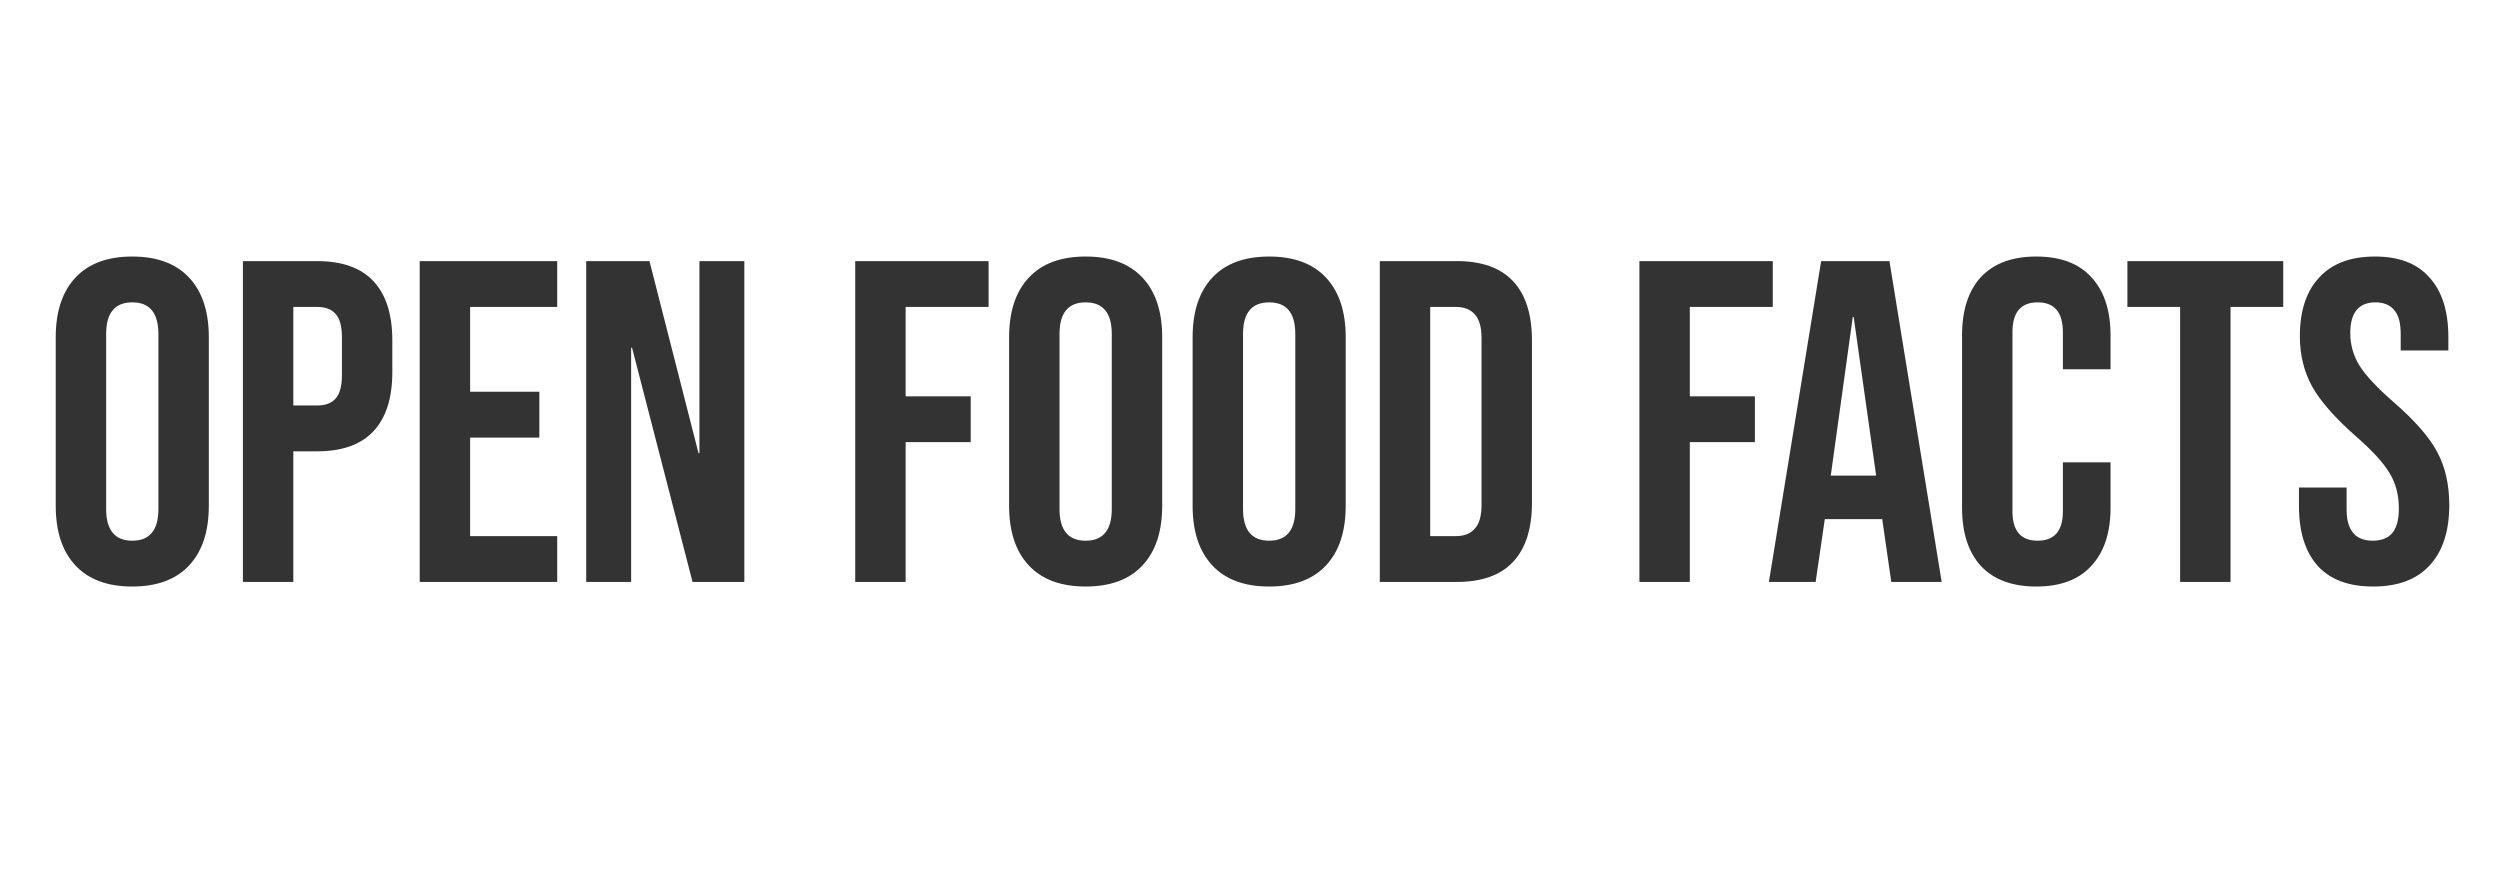
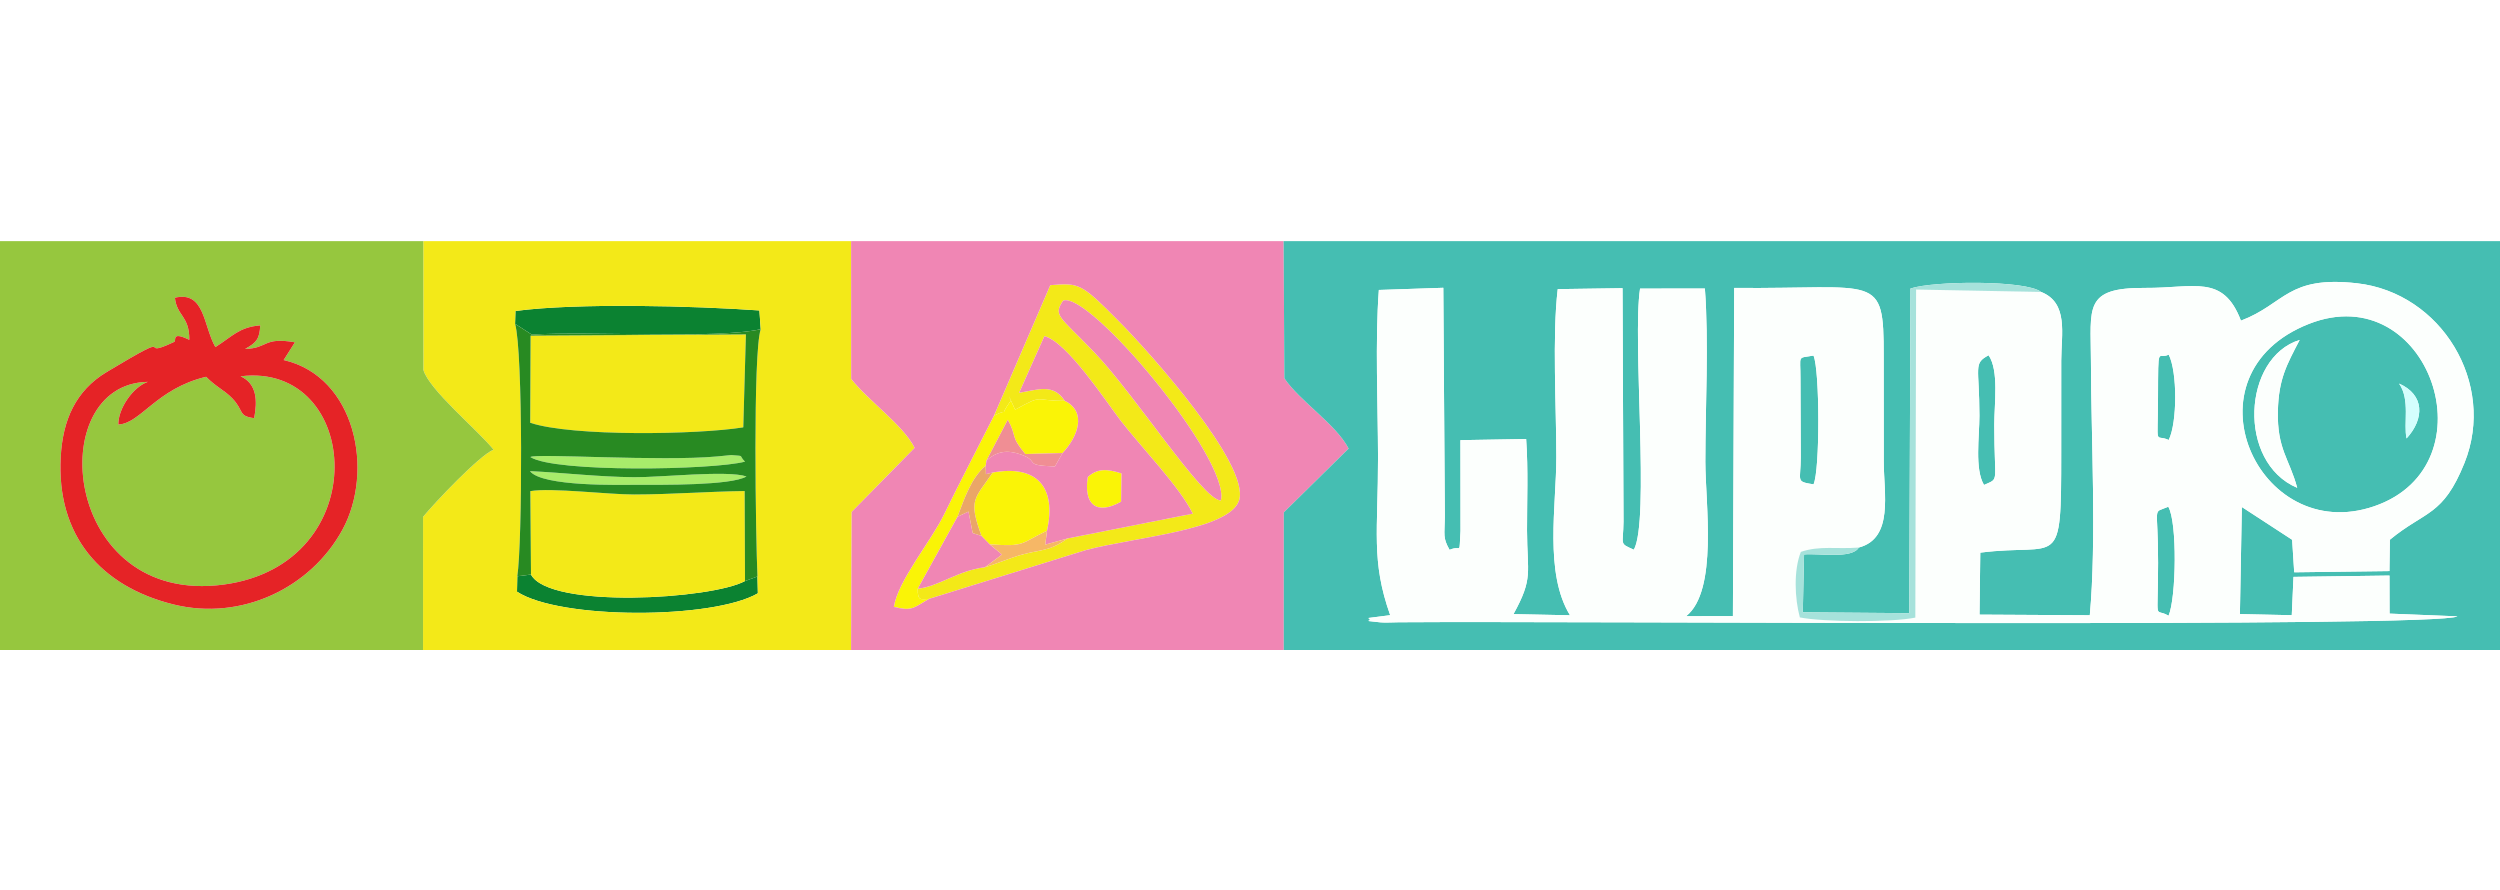
- <svg xmlns="http://www.w3.org/2000/svg" width="1800" height="640" viewBox="0 0 1800 640" fill="none">
-   <path d="M95.238 422.3C77.418 422.3 63.778 417.24 54.318 407.12C44.858 397 40.128 382.7 40.128 364.22V242.78C40.128 224.3 44.858 210 54.318 199.88C63.778 189.76 77.418 184.7 95.238 184.7C113.058 184.7 126.698 189.76 136.158 199.88C145.618 210 150.348 224.3 150.348 242.78V364.22C150.348 382.7 145.618 397 136.158 407.12C126.698 417.24 113.058 422.3 95.238 422.3ZM95.238 389.3C107.778 389.3 114.048 381.71 114.048 366.53V240.47C114.048 225.29 107.778 217.7 95.238 217.7C82.698 217.7 76.428 225.29 76.428 240.47V366.53C76.428 381.71 82.698 389.3 95.238 389.3ZM174.897 188H228.357C246.397 188 259.927 192.84 268.947 202.52C277.967 212.2 282.477 226.39 282.477 245.09V267.86C282.477 286.56 277.967 300.75 268.947 310.43C259.927 320.11 246.397 324.95 228.357 324.95H211.197V419H174.897V188ZM228.357 291.95C234.297 291.95 238.697 290.3 241.557 287C244.637 283.7 246.177 278.09 246.177 270.17V242.78C246.177 234.86 244.637 229.25 241.557 225.95C238.697 222.65 234.297 221 228.357 221H211.197V291.95H228.357ZM302.192 188H401.192V221H338.492V282.05H388.322V315.05H338.492V386H401.192V419H302.192V188ZM422.075 188H467.615L502.925 326.27H503.585V188H535.925V419H498.635L455.075 250.37H454.415V419H422.075V188ZM615.757 188H711.787V221H652.057V285.35H698.917V318.35H652.057V419H615.757V188ZM781.664 422.3C763.844 422.3 750.204 417.24 740.744 407.12C731.284 397 726.554 382.7 726.554 364.22V242.78C726.554 224.3 731.284 210 740.744 199.88C750.204 189.76 763.844 184.7 781.664 184.7C799.484 184.7 813.124 189.76 822.584 199.88C832.044 210 836.774 224.3 836.774 242.78V364.22C836.774 382.7 832.044 397 822.584 407.12C813.124 417.24 799.484 422.3 781.664 422.3ZM781.664 389.3C794.204 389.3 800.474 381.71 800.474 366.53V240.47C800.474 225.29 794.204 217.7 781.664 217.7C769.124 217.7 762.854 225.29 762.854 240.47V366.53C762.854 381.71 769.124 389.3 781.664 389.3ZM913.793 422.3C895.973 422.3 882.333 417.24 872.873 407.12C863.413 397 858.683 382.7 858.683 364.22V242.78C858.683 224.3 863.413 210 872.873 199.88C882.333 189.76 895.973 184.7 913.793 184.7C931.613 184.7 945.253 189.76 954.713 199.88C964.173 210 968.903 224.3 968.903 242.78V364.22C968.903 382.7 964.173 397 954.713 407.12C945.253 417.24 931.613 422.3 913.793 422.3ZM913.793 389.3C926.333 389.3 932.603 381.71 932.603 366.53V240.47C932.603 225.29 926.333 217.7 913.793 217.7C901.253 217.7 894.983 225.29 894.983 240.47V366.53C894.983 381.71 901.253 389.3 913.793 389.3ZM993.452 188H1048.89C1066.93 188 1080.46 192.84 1089.48 202.52C1098.5 212.2 1103.01 226.39 1103.01 245.09V361.91C1103.01 380.61 1098.5 394.8 1089.48 404.48C1080.46 414.16 1066.93 419 1048.89 419H993.452V188ZM1048.23 386C1054.17 386 1058.68 384.24 1061.76 380.72C1065.06 377.2 1066.71 371.48 1066.71 363.56V243.44C1066.71 235.52 1065.06 229.8 1061.76 226.28C1058.68 222.76 1054.17 221 1048.23 221H1029.75V386H1048.23ZM1180.37 188H1276.4V221H1216.67V285.35H1263.53V318.35H1216.67V419H1180.37V188ZM1311.22 188H1360.39L1398.01 419H1361.71L1355.11 373.13V373.79H1313.86L1307.26 419H1273.6L1311.22 188ZM1350.82 342.44L1334.65 228.26H1333.99L1318.15 342.44H1350.82ZM1466.13 422.3C1448.75 422.3 1435.44 417.35 1426.2 407.45C1417.18 397.55 1412.67 383.58 1412.67 365.54V241.46C1412.67 223.42 1417.18 209.45 1426.2 199.55C1435.44 189.65 1448.75 184.7 1466.13 184.7C1483.51 184.7 1496.71 189.65 1505.73 199.55C1514.97 209.45 1519.59 223.42 1519.59 241.46V265.88H1485.27V239.15C1485.27 224.85 1479.22 217.7 1467.12 217.7C1455.02 217.7 1448.97 224.85 1448.97 239.15V368.18C1448.97 382.26 1455.02 389.3 1467.12 389.3C1479.22 389.3 1485.27 382.26 1485.27 368.18V332.87H1519.59V365.54C1519.59 383.58 1514.97 397.55 1505.73 407.45C1496.71 417.35 1483.51 422.3 1466.13 422.3ZM1569.68 221H1531.73V188H1643.93V221H1605.98V419H1569.68V221ZM1708.7 422.3C1691.1 422.3 1677.79 417.35 1668.77 407.45C1659.75 397.33 1655.24 382.92 1655.24 364.22V351.02H1689.56V366.86C1689.56 381.82 1695.83 389.3 1708.37 389.3C1714.53 389.3 1719.15 387.54 1722.23 384.02C1725.53 380.28 1727.18 374.34 1727.18 366.2C1727.18 356.52 1724.98 348.05 1720.58 340.79C1716.18 333.31 1708.04 324.4 1696.16 314.06C1681.2 300.86 1670.75 288.98 1664.81 278.42C1658.87 267.64 1655.9 255.54 1655.9 242.12C1655.9 223.86 1660.52 209.78 1669.76 199.88C1679 189.76 1692.42 184.7 1710.02 184.7C1727.4 184.7 1740.49 189.76 1749.29 199.88C1758.31 209.78 1762.82 224.08 1762.82 242.78V252.35H1728.5V240.47C1728.5 232.55 1726.96 226.83 1723.88 223.31C1720.8 219.57 1716.29 217.7 1710.35 217.7C1698.25 217.7 1692.2 225.07 1692.2 239.81C1692.2 248.17 1694.4 255.98 1698.8 263.24C1703.42 270.5 1711.67 279.3 1723.55 289.64C1738.73 302.84 1749.18 314.83 1754.9 325.61C1760.62 336.39 1763.48 349.04 1763.48 363.56C1763.48 382.48 1758.75 397 1749.29 407.12C1740.05 417.24 1726.52 422.3 1708.7 422.3Z" fill="#333333" />
+ <svg xmlns="http://www.w3.org/2000/svg" xml:space="preserve" width="635mm" height="226mm" version="1.1" style="shape-rendering:geometricPrecision; text-rendering:geometricPrecision; image-rendering:optimizeQuality; fill-rule:evenodd; clip-rule:evenodd" viewBox="0 0 63500 22600">
+   <defs>
+     <style type="text/css">
+    
+     .fil2 {fill:#0B8231}
+     .fil9 {fill:#288A22}
+     .fil6 {fill:#45BEB2}
+     .fil4 {fill:#96C73E}
+     .fil10 {fill:#A6E2DB}
+     .fil0 {fill:#A8EC6B}
+     .fil14 {fill:#D4FEFD}
+     .fil8 {fill:#E52326}
+     .fil13 {fill:#EAA668}
+     .fil5 {fill:#F086B4}
+     .fil11 {fill:#F08E94}
+     .fil3 {fill:#F3E918}
+     .fil12 {fill:#F6B766}
+     .fil1 {fill:#FAF406}
+     .fil7 {fill:#FCFFFD}
+    
+   </style>
+   </defs>
+   <g id="Capa_x0020_1">
+     <g id="_1858118586784">
+       <g>
+         <path class="fil0" d="M13471.07 11608.89c616.36,401.2 4651.64,331.04 5451.68,116.7 -183.96,-180.5 20.02,-132.58 -348.58,-166.83 -4.28,-0.41 -326.06,32.32 -358.24,35.22 -1448.58,131.75 -4612.28,-83 -4744.86,14.91z" />
+         <path class="fil0" d="M13460.71 11966.86c312.67,400.5 2292.54,347.89 2762.37,347.06 553.94,-1.11 2349.16,22.65 2737.23,-211.85 -478.95,-162.83 -2191.03,25.82 -2854.21,19.19 -922.26,-9.25 -1746.88,-111.17 -2645.39,-154.4z" />
+       </g>
+       <g>
+         <path class="fil1" d="M25247.11 10558.06c-417.22,829.45 -866.47,1681.83 -1266.97,2507.29 -326.9,673.95 -1178.86,1691.91 -1275.81,2350.4 467.34,112.97 490.13,29 891.74,-203.85 -194.32,11.19 -293.06,63.67 -285.74,-258.39l1010.65 -1828.23c169.18,-451.32 348.57,-992.83 715.93,-1295.97l19.2 -131.61 541.09 -1035.93c241.69,426.75 50.41,405.2 446.77,870.2l944.5 -24.86c385.31,-405.06 630.72,-1044.35 55.79,-1327.05 -788.44,10.22 -516.23,-187.13 -1259.79,226.36l-159.09 -345.54 55.79 105.79c-361.97,505.18 23.89,156.75 -434.06,391.39z" />
+         <path class="fil1" d="M25215.9 12001.66c-473.29,688.18 -621.2,687.35 -285.47,1611.13l207.71 213.1c910.66,65.46 766.34,-16.99 1457.28,-346.92 242.1,-1108.15 -256.6,-1679.22 -1379.52,-1477.31z" />
+         <path class="fil1" d="M27629.83 12116.01c-107.59,681.27 202.87,989.94 846.58,626.03l10.63 -716.76c-367.91,-118.22 -608.63,-132.03 -857.21,90.73z" />
+       </g>
+       <g>
+         <path class="fil2" d="M13083 8225.47l426.19 273.72c1429.65,-93.35 4678.29,118.77 5812.82,-137.55l-33.7 -476.04c-1632.95,-116.7 -4638.79,-196.11 -6196.06,13.67l-9.25 326.2z" />
+         <path class="fil2" d="M18922.88 14758.92c-846.71,461.69 -4969,712.34 -5435.65,-165.72l-347.89 44.19 -7.32 391.39c1088.96,714.27 4977.71,704.19 6117.34,41.43l-9.66 -427.99 -316.82 116.7z" />
+       </g>
+       <g>
+         <path class="fil3" d="M19322.01 8361.64c-201.22,612.5 -125.95,5335.12 -82.31,6280.58l9.66 427.99c-1139.63,662.76 -5028.38,672.84 -6117.34,-41.43l7.32 -391.39c129.82,-835.95 146.39,-5728.03 -56.34,-6411.92l9.25 -326.2c1557.27,-209.78 4563.11,-130.37 6196.06,-13.67l33.7 476.04zm-8576.57 8148.17l10871.86 0 15.47 -3506.06 1599.39 -1628.25c-295.68,-586.12 -1162.42,-1181.21 -1612.09,-1751.58l-2.07 -3499.43 -10866.49 0 2.35 3269.62c141.14,504.64 1367.51,1515.56 1782.66,2027.38 -354.1,138.1 -1503.13,1355.08 -1790.67,1705.73l-0.41 3382.59z" />
+         <path class="fil3" d="M13487.23 14593.2c466.65,878.06 4588.94,627.41 5435.65,165.72l-9.25 -2286.32c-936.21,11.74 -1855.71,86.04 -2807.53,87.83 -659.31,1.11 -2104.85,-177.05 -2635.17,-86.03l16.3 2118.8z" />
+         <path class="fil3" d="M13467.89 10738.84c1063.96,355.2 4268.26,302.17 5411.35,115.87l66.57 -2360.63 -5468.53 31.63 -9.39 2213.13z" />
+         <path class="fil3" d="M31010.76 12711.8c-463.06,-1.94 -2175.7,-2684.2 -3222.25,-3770.95 -895.75,-929.99 -1035.79,-920.33 -788.03,-1302.05 640.12,-281.73 4250.58,4014.84 4010.28,5073zm-5763.65 -2153.74c457.95,-234.64 72.09,113.79 434.06,-391.39l-55.79 -105.79 159.09 345.54c743.56,-413.49 471.35,-216.14 1259.79,-226.36 -292.09,-446.63 -680.03,-281.18 -1158.42,-203.01l640.81 -1436.98c571.89,132.86 1583.09,1685.29 1951.14,2161.34 510.57,660.28 1477.85,1654.49 1819.11,2345.43l-3180 629.62c-370.81,262.95 -525.48,272.2 -957.2,361.42 -399.26,82.58 -722.7,241.96 -1144.06,370.95 -669.39,75.68 -1183.83,494 -1705.31,544.68 -7.32,322.06 91.42,269.58 285.74,258.39l3990.53 -1241.69c1267.8,-332.56 3647.48,-505.88 3886.54,-1260.48 286.15,-903.35 -2276.1,-3765.01 -3035.4,-4532.04 -975.99,-985.79 -1022.12,-997.53 -1760.56,-934.42l-1430.07 3314.79z" />
+       </g>
+       <g>
+         <path class="fil4" d="M4809.01 8632.05c2.49,-616.08 -316.81,-599.65 -366.53,-1069.76 763.45,-179.53 718.7,713.59 1028.19,1253.72 429.92,-270.69 601.03,-506.02 1138.67,-551.18 -16.57,323.99 -77.61,432.82 -383.51,597.72 587.22,-12.85 452.98,-309.22 1265.31,-168.21l-285.74 450.63c1834.86,423.98 2300.41,2826.03 1493.88,4307.76 -805.15,1479.65 -2565.84,2327.47 -4291.18,1900.18 -1864.69,-461.68 -2974.78,-1759.04 -2865.54,-3745.81 51.24,-934 374.68,-1681.01 1168.09,-2158.16 1955.98,-1176.1 672.99,-270.27 1710.84,-763.44 72.51,-34.53 -85.35,-282.01 387.52,-53.45zm-4852.03 7877.76l10788.46 0 0.41 -3382.59c287.54,-350.65 1436.57,-1567.63 1790.67,-1705.73 -415.15,-511.82 -1641.52,-1522.74 -1782.66,-2027.38l-2.35 -3269.62 -10794.53 0 0 10385.32z" />
+         <path class="fil4" d="M6455.5 10621.31c-417.22,-53.72 -247.63,-183.54 -555.88,-503.94 -200.25,-208.13 -406.58,-285.61 -664.69,-546.9 -1265.32,301.07 -1665.82,1190.19 -2229.15,1212.14 -5.52,-407.54 373.3,-953.33 747.42,-1083.29 -2671.63,46.13 -2183.98,5699.99 1927.39,5149.09 3870.1,-518.72 3498.47,-5665.32 430.47,-5290.64 416.11,188.78 429.23,621.74 344.44,1063.54z" />
+       </g>
+       <g>
+         <path class="fil5" d="M23596.07 15211.9c-401.61,232.85 -424.4,316.82 -891.74,203.85 96.95,-658.49 948.91,-1676.45 1275.81,-2350.4 400.5,-825.46 849.75,-1677.84 1266.97,-2507.29l1430.07 -3314.79c738.44,-63.11 784.57,-51.37 1760.56,934.42 759.3,767.03 3321.55,3628.69 3035.4,4532.04 -239.06,754.6 -2618.74,927.92 -3886.54,1260.48l-3990.53 1241.69zm-1978.77 1297.91l10990.78 0 1.24 -3495.7 1645.8 -1620.24c-319.99,-619.96 -1243.22,-1205.24 -1632.4,-1785.97l-18.78 -3483.41 -10985.94 0 2.07 3499.43c449.67,570.37 1316.41,1165.46 1612.09,1751.58l-1599.39 1628.25 -15.47 3506.06z" />
+         <path class="fil5" d="M27629.83 12116.01c248.58,-222.76 489.3,-208.95 857.21,-90.73l-10.63 716.76c-643.71,363.91 -954.17,55.24 -846.58,-626.03zm-585.57 -1935.95c574.93,282.7 329.52,921.99 -55.79,1327.05l-193.49 340.98c-838.15,-28.86 -363.63,-124.02 -859.01,-302.03 -358.1,-128.72 -615.12,-82.31 -879.86,151.64l-19.2 131.61 4.84 213.92 174.15 -41.57c1122.92,-201.91 1621.62,369.16 1379.52,1477.31l-47.09 354.51 568.57 -157.02 3180 -629.62c-341.26,-690.94 -1308.54,-1685.15 -1819.11,-2345.43 -368.05,-476.05 -1379.25,-2028.48 -1951.14,-2161.34l-640.81 1436.98c478.39,-78.17 866.33,-243.62 1158.42,203.01z" />
+         <path class="fil5" d="M27000.48 7638.8c-247.76,381.72 -107.72,372.06 788.03,1302.05 1046.55,1086.75 2759.19,3769.01 3222.25,3770.95 240.3,-1058.16 -3370.16,-5354.73 -4010.28,-5073z" />
+         <path class="fil5" d="M23310.33 14953.51c521.48,-50.68 1035.92,-469 1705.31,-544.68l436.69 -323.31 -314.19 -259.63 -207.71 -213.1 -223.86 -72.92 -107.04 -547.03 -278.55 132.44 -1010.65 1828.23z" />
+       </g>
+       <g>
+         <path class="fil6" d="M47213.74 13907.09c-174.7,299.28 -1033.16,139.76 -1390.43,176.64l-31.77 1468.46 2703.54 22.38 30.66 -8245.95c570.09,-194.45 2932.09,-218.76 3317.68,86.87 702.13,276.62 513.75,1070.45 512.09,1742.88 -1.93,777.94 -0.41,1555.88 -0.41,2333.83 0,3069.09 -27.34,2287.84 -2055.69,2544.85l-19.61 1574.53 2800.9 16.16c174.15,-1897.7 33.42,-4520.44 28.86,-6469.37 -3.03,-1348.04 -192.1,-1855.44 1378.01,-1845.36 1245.98,8.15 1980.84,-357.55 2432.16,831.81 1119.48,-424.26 1176.79,-1150 2949.5,-949.33 2142.56,242.51 3538.79,2545.26 2729.22,4561.18 -547.3,1362.95 -989.65,1206.2 -1895.62,1952.24l-11.19 796.45 -2419.04 30.94 -52.48 -826.28 -1277.05 -832.08 -49.58 2719.97 1317.38 28.17 43.78 -973.08 2437.82 -33.7 2.35 966.59 1724.65 69.19c-436.27,290.85 -22287.73,116.15 -26890.2,150.54 -122.78,0.82 -363.49,14.08 -471.63,1.79 -560.98,-63.53 -145.01,-0.27 -303.14,-110.07l556.15 -71.54c-491.93,-1388.91 -305.21,-2148.21 -308.8,-4016.91 -2.49,-1332.57 -76.79,-2942.18 20.85,-4243.67l1637.37 -55.38 39.08 5817.1c-5.66,465.83 -57.45,525.9 120.01,839.26 314.19,-140.31 235.2,172.22 278.15,-477.7l-2.07 -2308.42 1668.99 -29c55.24,788.16 20.58,1563.76 22.23,2324.85 2.21,1084.4 166.28,1197.5 -344.29,2122.67l1435.73 29.41c-658.48,-1072.38 -346.91,-2781.01 -346.91,-4019.12 0,-1250.67 -106.76,-3086.08 35.35,-4264.8l1645.93 -24.31 24.72 5926.76c-6.63,616.08 -119.04,544.41 262.81,716.35 407.83,-735.82 -41.43,-5327.11 157.58,-6632.61l1646.76 -2.07c101.65,1344.17 11.6,3041.2 11.6,4397.38 0,1052.77 326.2,3277.5 -487.65,3925.63l1187.7 -1.8 32.6 -8336.13c3646.37,33.56 3801.32,-407.96 3797.18,1728.38 -1.66,894.5 1.93,1789.42 1.8,2683.92 0,805.98 257.01,1946.31 -633.63,2181.5zm-14605.66 2602.72l30891.92 0 0 -10385.32 -30896.06 0 18.78 3483.41c389.18,580.73 1312.41,1166.01 1632.4,1785.97l-1645.8 1620.24 -1.24 3495.7z" />
+         <path class="fil6" d="M60936.64 9742.83c647.16,284.49 650.61,888.56 189.89,1393.75 -82.44,-378.55 97.92,-979.99 -189.89,-1393.75zm-2587.39 2647.6c-1529.92,-642.33 -1391.26,-3309.13 62.56,-3756.17 -332,638.32 -534.18,992.14 -553.52,1806.82 -22.79,967.7 290.71,1208.83 490.96,1949.35zm296.93 -4163.3c-3252.23,1280.23 -1302.19,5649.99 1658.49,4632.03 3039.82,-1045.18 1390.03,-5832.02 -1658.49,-4632.03z" />
+         <path class="fil6" d="M46063.33 12302.87c165.87,-345.95 160.62,-2910 -0.55,-3271.42 -423.43,74.3 -328.14,-28.73 -331.31,585.42l8.01 1997.55c-1.25,621.33 -139.9,613.04 323.85,688.45z" />
+         <path class="fil6" d="M50393.46 12318.06c403.68,-185.06 260.88,-1.1 261.43,-1526.05 0.28,-547.17 121.81,-1378.43 -144.31,-1768.43 -397.61,212.13 -233.54,284.35 -233.26,1535.03 0.13,537.64 -124.02,1353.29 116.14,1759.45z" />
+         <path class="fil6" d="M55074.38 12870.62c-419.42,185.89 -257.15,-102.2 -258.81,1422.06 -1.79,1615.41 -108,1117.68 265.3,1348.18 196.25,-449.53 225.11,-2381.06 -6.49,-2770.24z" />
+         <path class="fil6" d="M55084.87 11175.8c219.45,-436 222.21,-1734.04 -0.13,-2168.66 -279.39,143.22 -265.58,-316.67 -271.1,1084.68 -5.25,1330.22 -89.08,913.7 271.23,1083.98z" />
+       </g>
+       <g>
+         <path class="fil7" d="M55074.38 12870.62c231.6,389.18 202.74,2320.71 6.49,2770.24 -373.3,-230.5 -267.09,267.23 -265.3,-1348.18 1.66,-1524.26 -160.61,-1236.17 258.81,-1422.06zm-4680.92 -552.56c-240.16,-406.16 -116.01,-1221.81 -116.14,-1759.45 -0.28,-1250.68 -164.35,-1322.9 233.26,-1535.03 266.12,390 144.59,1221.26 144.31,1768.43 -0.55,1524.95 142.25,1340.99 -261.43,1526.05zm-4330.13 -15.19c-463.75,-75.41 -325.1,-67.12 -323.85,-688.45l-8.01 -1997.55c3.17,-614.15 -92.12,-511.12 331.31,-585.42 161.17,361.42 166.42,2925.47 0.55,3271.42zm9021.54 -1127.07c-360.31,-170.28 -276.48,246.24 -271.23,-1083.98 5.52,-1401.35 -8.29,-941.46 271.1,-1084.68 222.34,434.62 219.58,1732.66 0.13,2168.66zm3561.31 -2948.67c3048.52,-1199.99 4698.31,3586.85 1658.49,4632.03 -2960.68,1017.96 -4910.72,-3351.8 -1658.49,-4632.03zm-6802.76 -811.64l-3174.47 -61.04 -19.2 8332.67c-610.42,126.37 -2343.63,113.25 -2933.61,-4.42 -130.65,-479.36 -161.03,-1197.64 25.41,-1664.99 479.64,-165.44 922.12,-63.8 1472.19,-110.62 890.64,-235.19 633.63,-1375.52 633.63,-2181.5 0.13,-894.5 -3.46,-1789.42 -1.8,-2683.92 4.14,-2136.34 -150.81,-1694.82 -3797.18,-1728.38l-32.6 8336.13 -1187.7 1.8c813.85,-648.13 487.65,-2872.86 487.65,-3925.63 0,-1356.18 90.05,-3053.21 -11.6,-4397.38l-1646.76 2.07c-199.01,1305.5 250.25,5896.79 -157.58,6632.61 -381.85,-171.94 -269.44,-100.27 -262.81,-716.35l-24.72 -5926.76 -1645.93 24.31c-142.11,1178.72 -35.35,3014.13 -35.35,4264.8 0,1238.11 -311.57,2946.74 346.91,4019.12l-1435.73 -29.41c510.57,-925.17 346.5,-1038.27 344.29,-2122.67 -1.65,-761.09 33.01,-1536.69 -22.23,-2324.85l-1668.99 29 2.07 2308.42c-42.95,649.92 36.04,337.39 -278.15,477.7 -177.46,-313.36 -125.67,-373.43 -120.01,-839.26l-39.08 -5817.1 -1637.37 55.38c-97.64,1301.49 -23.34,2911.1 -20.85,4243.67 3.59,1868.7 -183.13,2628 308.8,4016.91l-556.15 71.54c158.13,109.8 -257.84,46.54 303.14,110.07 108.14,12.29 348.85,-0.97 471.63,-1.79 4602.47,-34.39 26453.93,140.31 26890.2,-150.54l-1724.65 -69.19 -2.35 -966.59 -2437.82 33.7 -43.78 973.08 -1317.38 -28.17 49.58 -2719.97 1277.05 832.08 52.48 826.28 2419.04 -30.94 11.19 -796.45c905.97,-746.04 1348.32,-589.29 1895.62,-1952.24 809.57,-2015.92 -586.66,-4318.67 -2729.22,-4561.18 -1772.71,-200.67 -1830.02,525.07 -2949.5,949.33 -451.32,-1189.36 -1186.18,-823.66 -2432.16,-831.81 -1570.11,-10.08 -1381.04,497.32 -1378.01,1845.36 4.56,1948.93 145.29,4571.67 -28.86,6469.37l-2800.9 -16.16 19.61 -1574.53c2028.35,-257.01 2055.69,524.24 2055.69,-2544.85 0,-777.95 -1.52,-1555.89 0.41,-2333.83 1.66,-672.43 190.04,-1466.26 -512.09,-1742.88z" />
+         <path class="fil7" d="M58349.25 12390.43c-200.25,-740.52 -513.75,-981.65 -490.96,-1949.35 19.34,-814.68 221.52,-1168.5 553.52,-1806.82 -1453.82,447.04 -1592.48,3113.84 -62.56,3756.17z" />
+       </g>
+       <path class="fil8" d="M6455.5 10621.31c84.79,-441.8 71.67,-874.76 -344.44,-1063.54 3068,-374.68 3439.63,4771.92 -430.47,5290.64 -4111.37,550.9 -4599.02,-5102.96 -1927.39,-5149.09 -374.12,129.96 -752.94,675.75 -747.42,1083.29 563.33,-21.95 963.83,-911.07 2229.15,-1212.14 258.11,261.29 464.44,338.77 664.69,546.9 308.25,320.4 138.66,450.22 555.88,503.94zm-1646.49 -1989.26c-472.87,-228.56 -315.01,18.92 -387.52,53.45 -1037.85,493.17 245.14,-412.66 -1710.84,763.44 -793.41,477.15 -1116.85,1224.16 -1168.09,2158.16 -109.24,1986.77 1000.85,3284.13 2865.54,3745.81 1725.34,427.29 3486.03,-420.53 4291.18,-1900.18 806.53,-1481.73 340.98,-3883.78 -1493.88,-4307.76l285.74 -450.63c-812.33,-141.01 -678.09,155.36 -1265.31,168.21 305.9,-164.9 366.94,-273.73 383.51,-597.72 -537.64,45.16 -708.75,280.49 -1138.67,551.18 -309.49,-540.13 -264.74,-1433.25 -1028.19,-1253.72 49.72,470.11 369.02,453.68 366.53,1069.76z" />
+       <path class="fil9" d="M13460.71 11966.86c898.51,43.23 1723.13,145.15 2645.39,154.4 663.18,6.63 2375.26,-182.02 2854.21,-19.19 -388.07,234.5 -2183.29,210.74 -2737.23,211.85 -469.83,0.83 -2449.7,53.44 -2762.37,-347.06zm10.36 -357.97c132.58,-97.91 3296.28,116.84 4744.86,-14.91 32.18,-2.9 353.96,-35.63 358.24,-35.22 368.6,34.25 164.62,-13.67 348.58,166.83 -800.04,214.34 -4835.32,284.5 -5451.68,-116.7zm6.21 -3083.18l5468.53 -31.63 -66.57 2360.63c-1143.09,186.3 -4347.39,239.33 -5411.35,-115.87l9.39 -2213.13zm-337.94 6111.68l347.89 -44.19 -16.3 -2118.8c530.32,-91.02 1975.86,87.14 2635.17,86.03 951.82,-1.79 1871.32,-76.09 2807.53,-87.83l9.25 2286.32 316.82 -116.7c-43.64,-945.46 -118.91,-5668.08 82.31,-6280.58 -1134.53,256.32 -4383.17,44.2 -5812.82,137.55l-426.19 -273.72c202.73,683.89 186.16,5575.97 56.34,6411.92z" />
+       <path class="fil10" d="M47213.74 13907.09c-550.07,46.82 -992.55,-54.82 -1472.19,110.62 -186.44,467.35 -156.06,1185.63 -25.41,1664.99 589.98,117.67 2323.19,130.79 2933.61,4.42l19.2 -8332.67 3174.47 61.04c-385.59,-305.63 -2747.59,-281.32 -3317.68,-86.87l-30.66 8245.95 -2703.54 -22.38 31.77 -1468.46c357.27,-36.88 1215.73,122.64 1390.43,-176.64z" />
+       <path class="fil11" d="M25056.11 11697.7c264.74,-233.95 521.76,-280.36 879.86,-151.64 495.38,178.01 20.86,273.17 859.01,302.03l193.49 -340.98 -944.5 24.86c-396.36,-465 -205.08,-443.45 -446.77,-870.2l-541.09 1035.93z" />
+       <path class="fil12" d="M25138.14 13825.89l314.19 259.63 -436.69 323.31c421.36,-128.99 744.8,-288.37 1144.06,-370.95 431.72,-89.22 586.39,-98.47 957.2,-361.42l-568.57 157.02 47.09 -354.51c-690.94,329.93 -546.62,412.38 -1457.28,346.92z" />
+       <path class="fil13" d="M24320.98 13125.28l278.55 -132.44 107.04 547.03 223.86 72.92c-335.73,-923.78 -187.82,-922.95 285.47,-1611.13l-174.15 41.57 -4.84 -213.92c-367.36,303.14 -546.75,844.65 -715.93,1295.97z" />
+       <path class="fil14" d="M60936.64 9742.83c287.81,413.76 107.45,1015.2 189.89,1393.75 460.72,-505.19 457.27,-1109.26 -189.89,-1393.75z" />
+     </g>
+   </g>
</svg>
